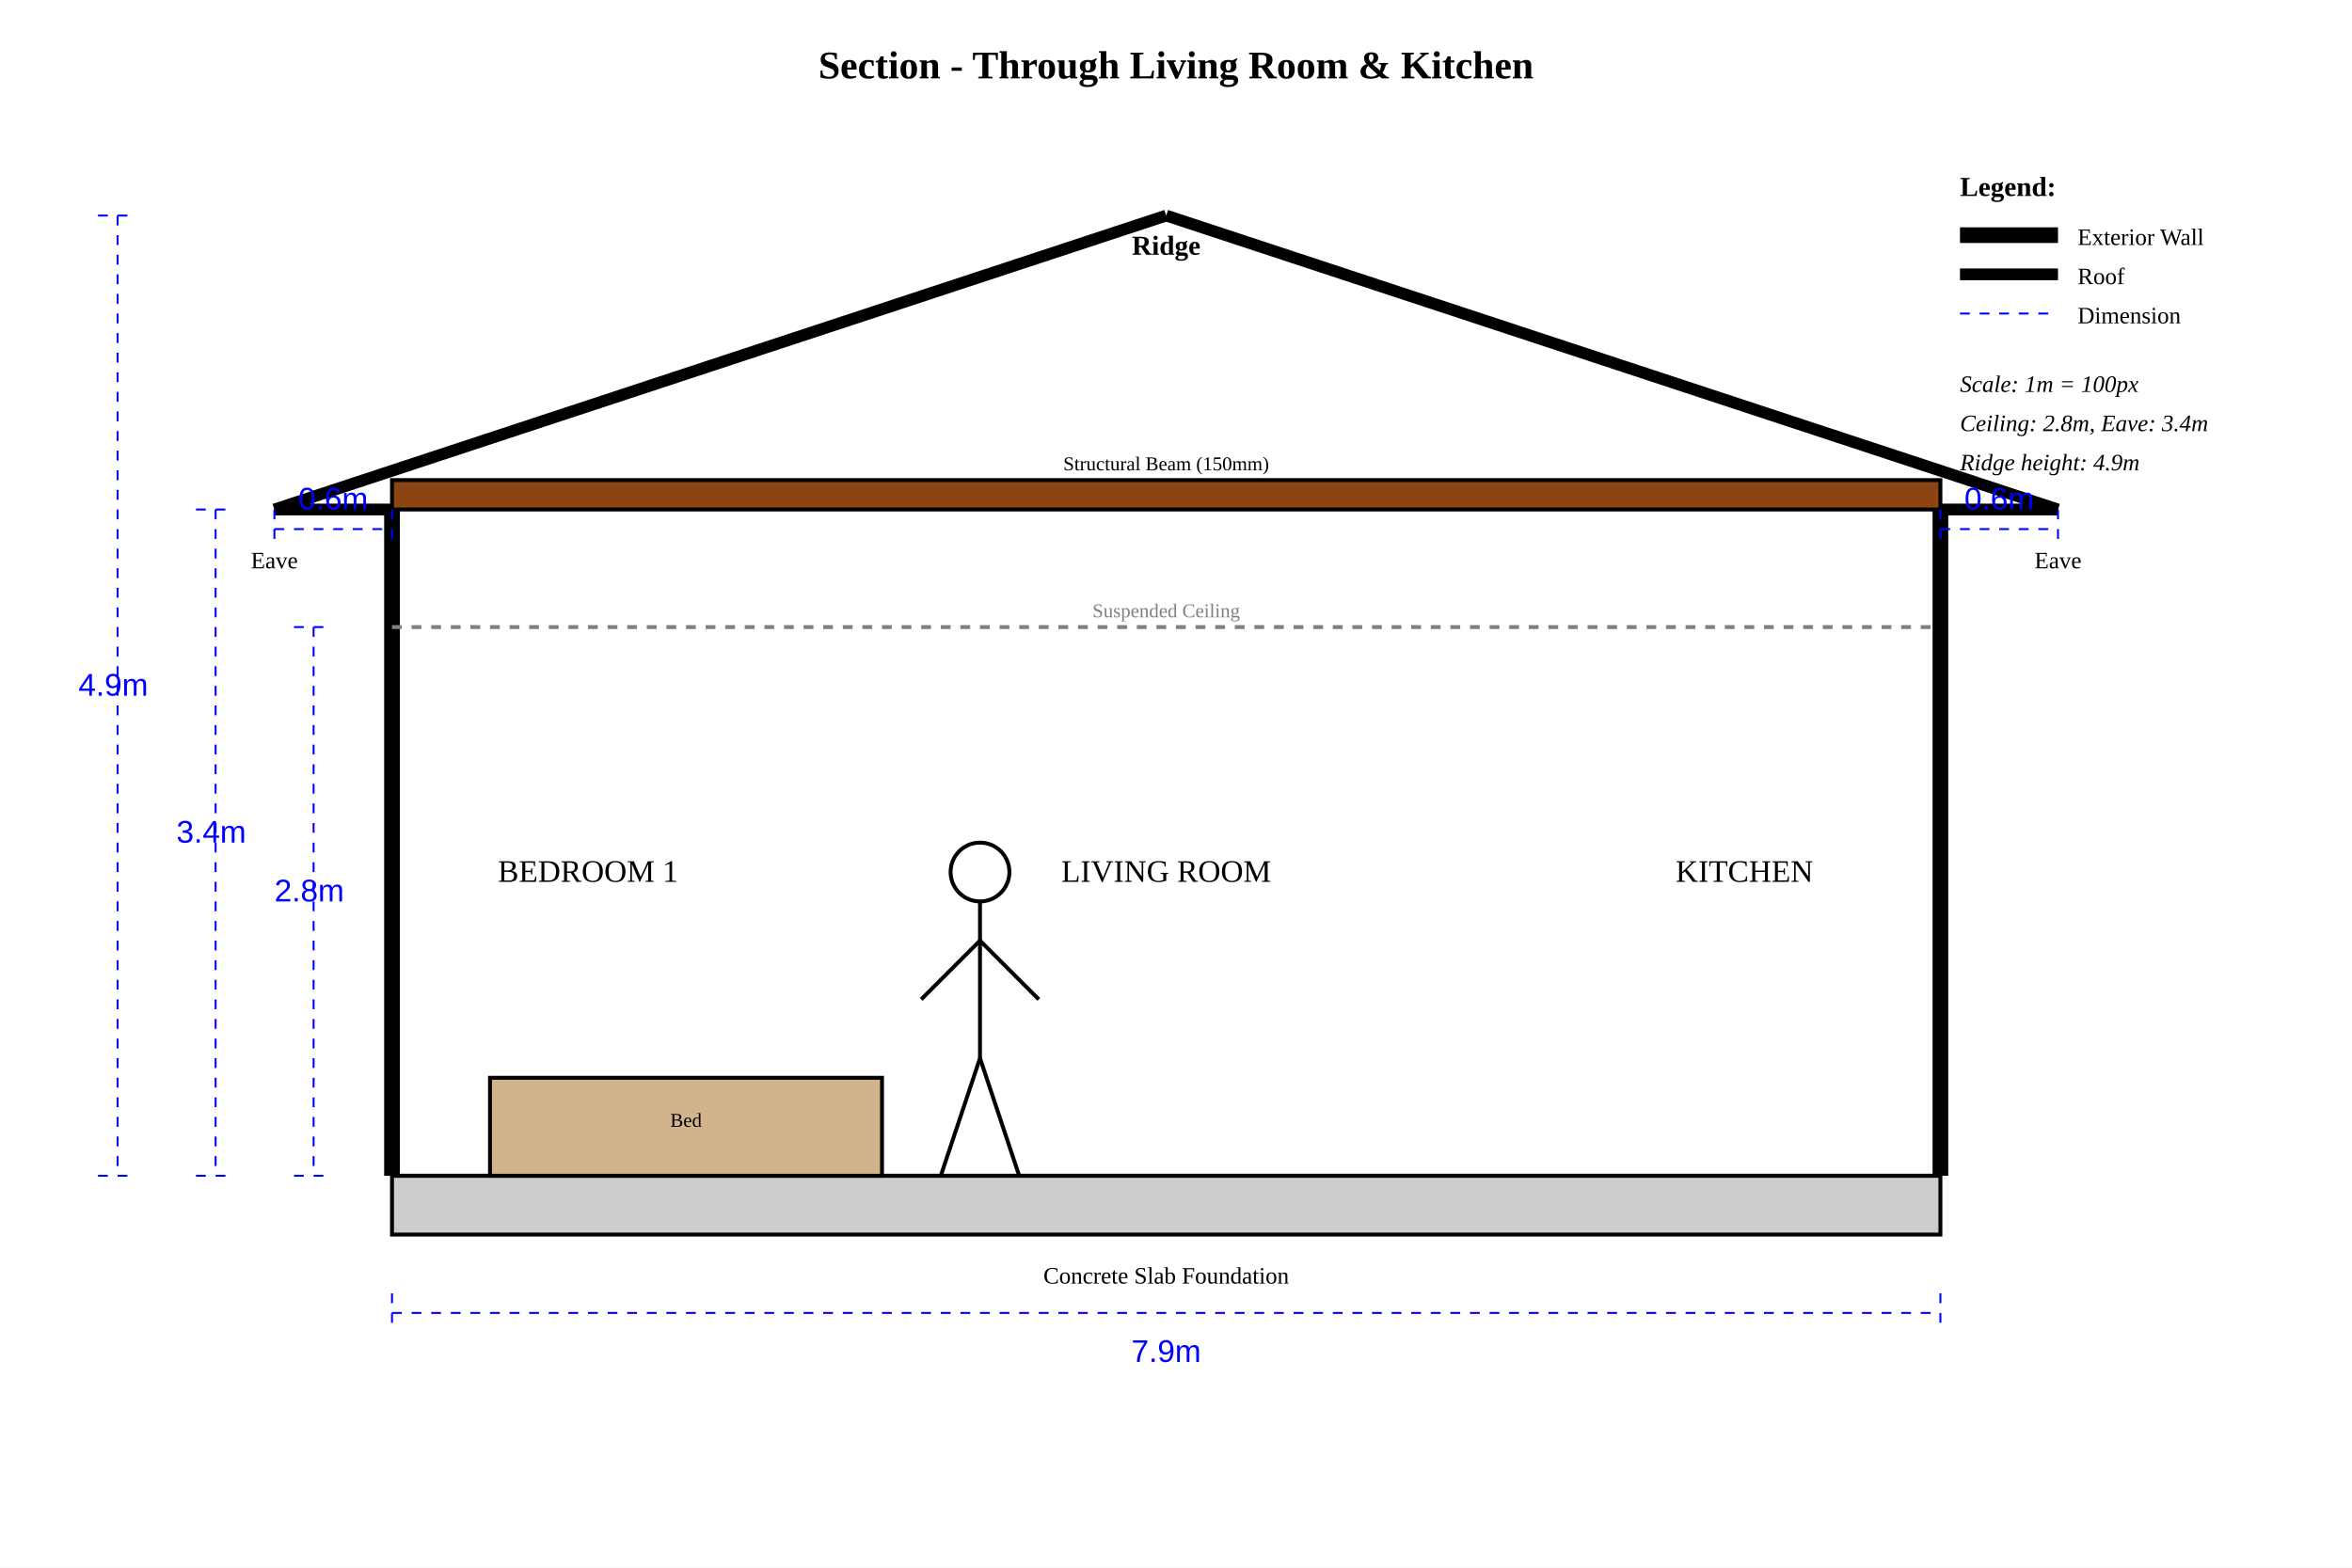
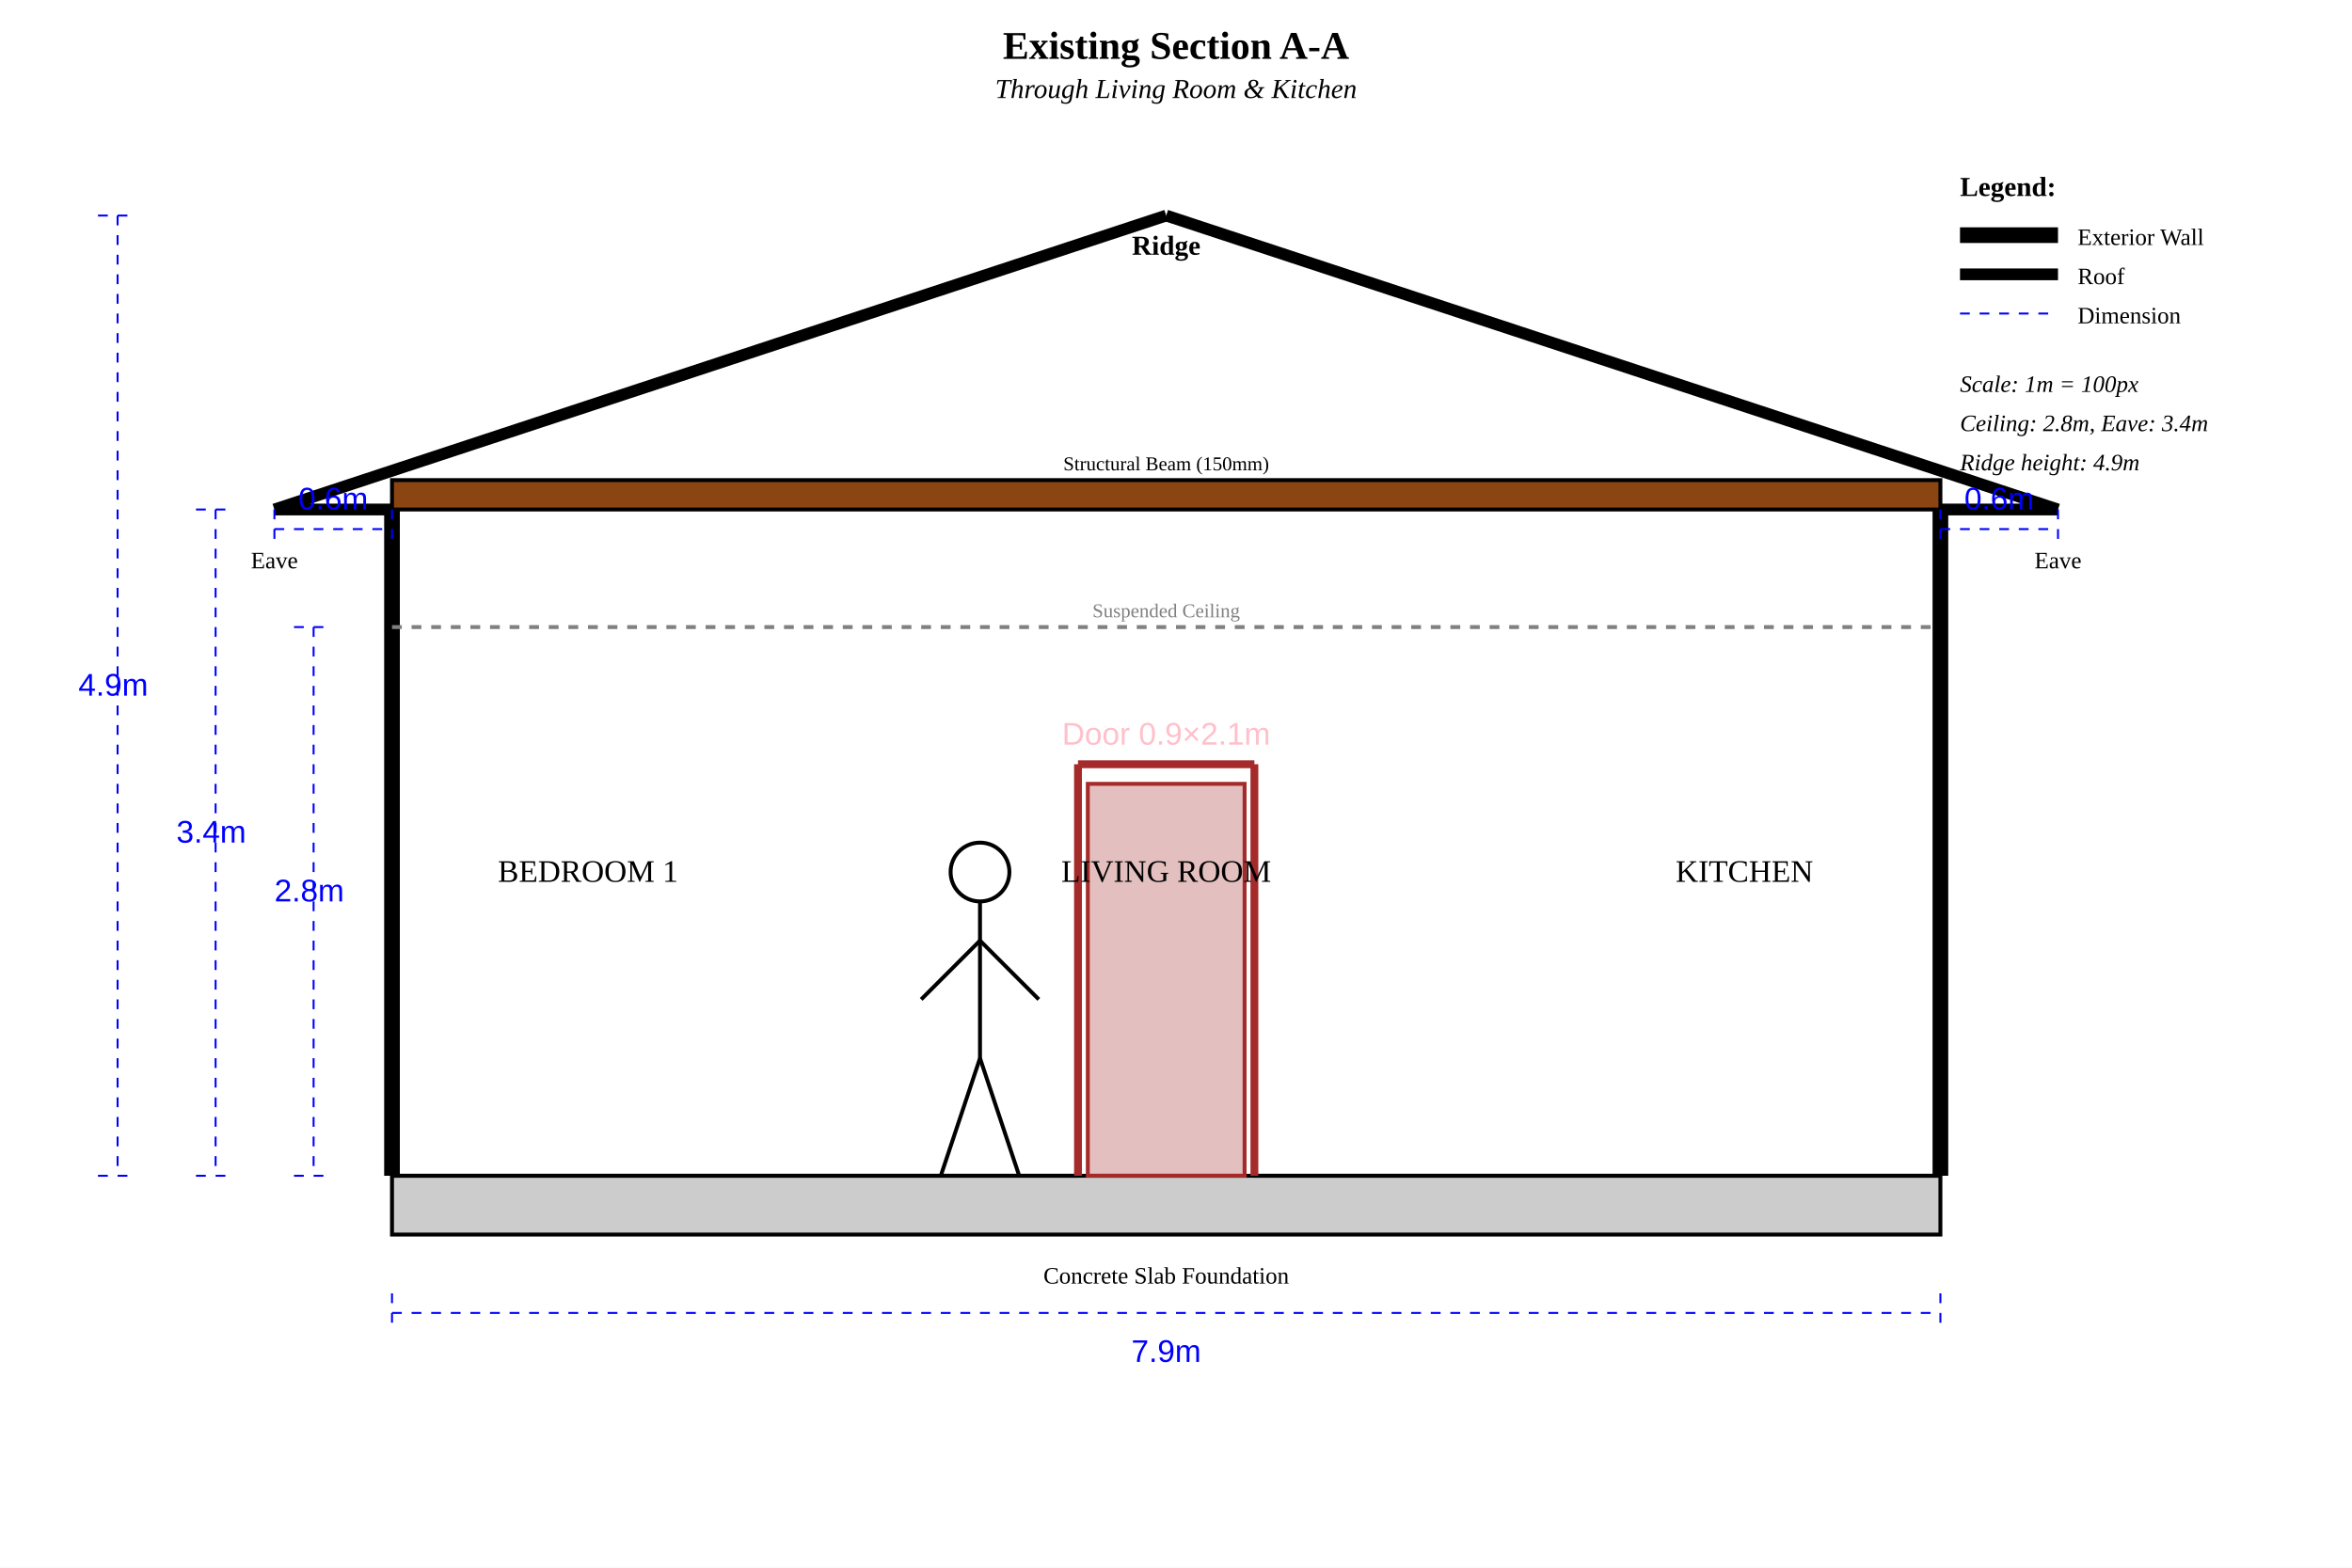
<svg xmlns="http://www.w3.org/2000/svg" width="1200" height="800" viewBox="0 0 1200 800">
  <defs>
    <style>
-       .wall-exterior { stroke: black; stroke-width: 8; fill: none; }
-       .wall-interior { stroke: red; stroke-width: 4; fill: none; stroke-dasharray: 10,5; }
-       .dimension-line { stroke: blue; stroke-width: 1; fill: none; stroke-dasharray: 5,5; }
-       .dimension-text { fill: blue; font-family: Arial; font-size: 16px; }
-       .roof { stroke: black; stroke-width: 6; fill: none; }
-       .foundation { fill: #cccccc; stroke: black; stroke-width: 2; }
-       .beam { fill: #8B4513; stroke: black; stroke-width: 2; }
-       .suspended-ceiling { stroke: gray; stroke-width: 2; fill: none; stroke-dasharray: 5,5; }
-       .furniture { stroke: black; stroke-width: 2; fill: #D2B48C; }
-       .human-scale { stroke: black; stroke-width: 2; fill: none; }
+       /* Generated from drawing-standards.json */
+ 
+       /* Element visual styles */
+             .beam { stroke: black; stroke-width: 2; fill: #8B4513; }
+             .dimension-line { stroke: blue; stroke-width: 1; stroke-dasharray: 5,5; fill: none; }
+             .dimension-text { fill: blue; font-size: 16px; font-family: Arial; }
+             .door { stroke: brown; stroke-width: 4; fill: none; }
+             .door-arc { stroke: brown; stroke-width: 2; fill: none; }
+             .door-sliding { stroke: brown; stroke-width: 4; fill: lightblue; opacity: 0.3; }
+             .foundation { stroke: black; stroke-width: 2; fill: #cccccc; }
+             .furniture { stroke: black; stroke-width: 2; fill: #D2B48C; }
+             .human-scale { stroke: black; stroke-width: 2; fill: none; }
+             .insulated-ceiling { stroke: #D2B48C; stroke-width: 3; fill: none; }
+             .kitchen-bench { stroke: black; stroke-width: 2; fill: #8B7355; }
+             .kitchen-cupboard { stroke: black; stroke-width: 1; fill: #A0826D; }
+             .roof { stroke: black; stroke-width: 6; fill: none; }
+             .section-arrow { stroke: red; stroke-width: 3; fill: none; }
+             .section-cut { stroke: red; stroke-width: 3; stroke-dasharray: 15,10; fill: none; }
+             .section-label { fill: red; font-size: 14px; font-family: Arial; font-weight: bold; }
+             .suspended-ceiling { stroke: gray; stroke-width: 2; stroke-dasharray: 5,5; fill: none; }
+             .wall-exterior { stroke: black; stroke-width: 8; fill: none; }
+             .wall-interior { stroke: gray; stroke-width: 4; stroke-dasharray: 10,5; fill: none; }
+             .window { stroke: blue; stroke-width: 4; fill: lightblue; opacity: 0.5; }
+ 
+       /* Label styles */
+             .door-label { fill: brown; font-size: 16px; font-family: Arial; }
+             .door-sliding-label { fill: brown; font-size: 16px; font-family: Arial; }
+             .window-label { fill: blue; font-size: 16px; font-family: Arial; }
+ 
    </style>
  </defs>
  <rect width="1200" height="800" fill="white" />
-   <text x="600" y="40" text-anchor="middle" font-size="20" font-weight="bold">Section - Through Living Room &amp; Kitchen</text>
+   <text x="600" y="30" text-anchor="middle" font-size="20" font-weight="bold">Existing Section A-A</text>
+   <text x="600" y="50" text-anchor="middle" font-size="14" font-style="italic">Through Living Room &amp; Kitchen</text>
  <rect x="200" y="600" width="790" height="30" class="foundation" />
  <text x="595" y="655" font-size="12" text-anchor="middle">Concrete Slab Foundation</text>
  <line x1="200" y1="260" x2="200" y2="600" class="wall-exterior" />
  <line x1="990" y1="260" x2="990" y2="600" class="wall-exterior" />
-   <line x1="200" y1="600" x2="990" y2="600" class="foundation" />
+   <line x1="200" y1="600" x2="550" y2="600" class="foundation" />
+   <line x1="640" y1="600" x2="990" y2="600" class="foundation" />
+   <g id="door-south-wall-section" data-source="plan:door-south-wall" data-width="0.9" data-height="2.1">
+     <line x1="550" y1="600" x2="550" y2="390" stroke="brown" stroke-width="4" />
+     <line x1="640" y1="600" x2="640" y2="390" stroke="brown" stroke-width="4" />
+     <line x1="550" y1="390" x2="640" y2="390" stroke="brown" stroke-width="4" />
+     <rect x="555" y="400" width="80" height="200" fill="brown" fill-opacity="0.3" stroke="brown" stroke-width="2" />
+     <text x="595" y="380" font-size="16" font-family="Arial" fill="pink" text-anchor="middle">Door 0.9×2.1m</text>
+   </g>
  <line x1="140" y1="260" x2="595" y2="110" class="roof" />
  <line x1="595" y1="110" x2="1050" y2="260" class="roof" />
  <line x1="200" y1="260" x2="140" y2="260" class="roof" />
  <line x1="990" y1="260" x2="1050" y2="260" class="roof" />
  <rect x="200" y="245" width="790" height="15" class="beam" />
  <text x="595" y="240" font-size="10" text-anchor="middle">Structural Beam (150mm)</text>
  <line x1="200" y1="320" x2="990" y2="320" class="suspended-ceiling" />
  <text x="595" y="315" font-size="10" text-anchor="middle" fill="gray">Suspended Ceiling</text>
-   <rect x="250" y="550" width="200" height="50" class="furniture" />
-   <text x="350" y="575" font-size="10" text-anchor="middle">Bed</text>
  <circle cx="500" cy="445" r="15" class="human-scale" />
  <line x1="500" y1="460" x2="500" y2="540" class="human-scale" />
  <line x1="500" y1="480" x2="470" y2="510" class="human-scale" />
  <line x1="500" y1="480" x2="530" y2="510" class="human-scale" />
  <line x1="500" y1="540" x2="480" y2="600" class="human-scale" />
  <line x1="500" y1="540" x2="520" y2="600" class="human-scale" />
  <line x1="160" y1="320" x2="160" y2="600" class="dimension-line" />
  <line x1="150" y1="320" x2="170" y2="320" class="dimension-line" />
  <line x1="150" y1="600" x2="170" y2="600" class="dimension-line" />
  <text x="140" y="460" class="dimension-text">2.8m</text>
  <line x1="110" y1="260" x2="110" y2="600" class="dimension-line" />
  <line x1="100" y1="260" x2="120" y2="260" class="dimension-line" />
  <line x1="100" y1="600" x2="120" y2="600" class="dimension-line" />
  <text x="90" y="430" class="dimension-text">3.4m</text>
  <line x1="60" y1="110" x2="60" y2="600" class="dimension-line" />
  <line x1="50" y1="110" x2="70" y2="110" class="dimension-line" />
  <line x1="50" y1="600" x2="70" y2="600" class="dimension-line" />
  <text x="40" y="355" class="dimension-text">4.9m</text>
  <line x1="200" y1="670" x2="990" y2="670" class="dimension-line" />
  <line x1="200" y1="660" x2="200" y2="680" class="dimension-line" />
  <line x1="990" y1="660" x2="990" y2="680" class="dimension-line" />
  <text x="595" y="695" class="dimension-text" text-anchor="middle">7.9m</text>
  <line x1="140" y1="270" x2="200" y2="270" class="dimension-line" />
  <line x1="140" y1="260" x2="140" y2="280" class="dimension-line" />
  <line x1="200" y1="260" x2="200" y2="280" class="dimension-line" />
  <text x="170" y="260" class="dimension-text" text-anchor="middle" font-size="12">0.6m</text>
  <line x1="990" y1="270" x2="1050" y2="270" class="dimension-line" />
  <line x1="990" y1="260" x2="990" y2="280" class="dimension-line" />
  <line x1="1050" y1="260" x2="1050" y2="280" class="dimension-line" />
  <text x="1020" y="260" class="dimension-text" text-anchor="middle" font-size="12">0.6m</text>
  <text x="595" y="130" font-size="14" text-anchor="middle" font-weight="bold">Ridge</text>
  <text x="140" y="290" font-size="12" text-anchor="middle">Eave</text>
  <text x="1050" y="290" font-size="12" text-anchor="middle">Eave</text>
  <text x="300" y="450" font-size="16" text-anchor="middle">BEDROOM 1</text>
  <text x="595" y="450" font-size="16" text-anchor="middle">LIVING ROOM</text>
  <text x="890" y="450" font-size="16" text-anchor="middle">KITCHEN</text>
  <text x="1000" y="100" font-size="14" font-weight="bold">Legend:</text>
  <line x1="1000" y1="120" x2="1050" y2="120" class="wall-exterior" />
  <text x="1060" y="125" font-size="12">Exterior Wall</text>
  <line x1="1000" y1="140" x2="1050" y2="140" class="roof" />
  <text x="1060" y="145" font-size="12">Roof</text>
  <line x1="1000" y1="160" x2="1050" y2="160" class="dimension-line" />
  <text x="1060" y="165" font-size="12">Dimension</text>
  <text x="1000" y="200" font-size="12" font-style="italic">Scale: 1m = 100px</text>
  <text x="1000" y="220" font-size="12" font-style="italic">Ceiling: 2.8m, Eave: 3.4m</text>
  <text x="1000" y="240" font-size="12" font-style="italic">Ridge height: 4.9m</text>
</svg>
